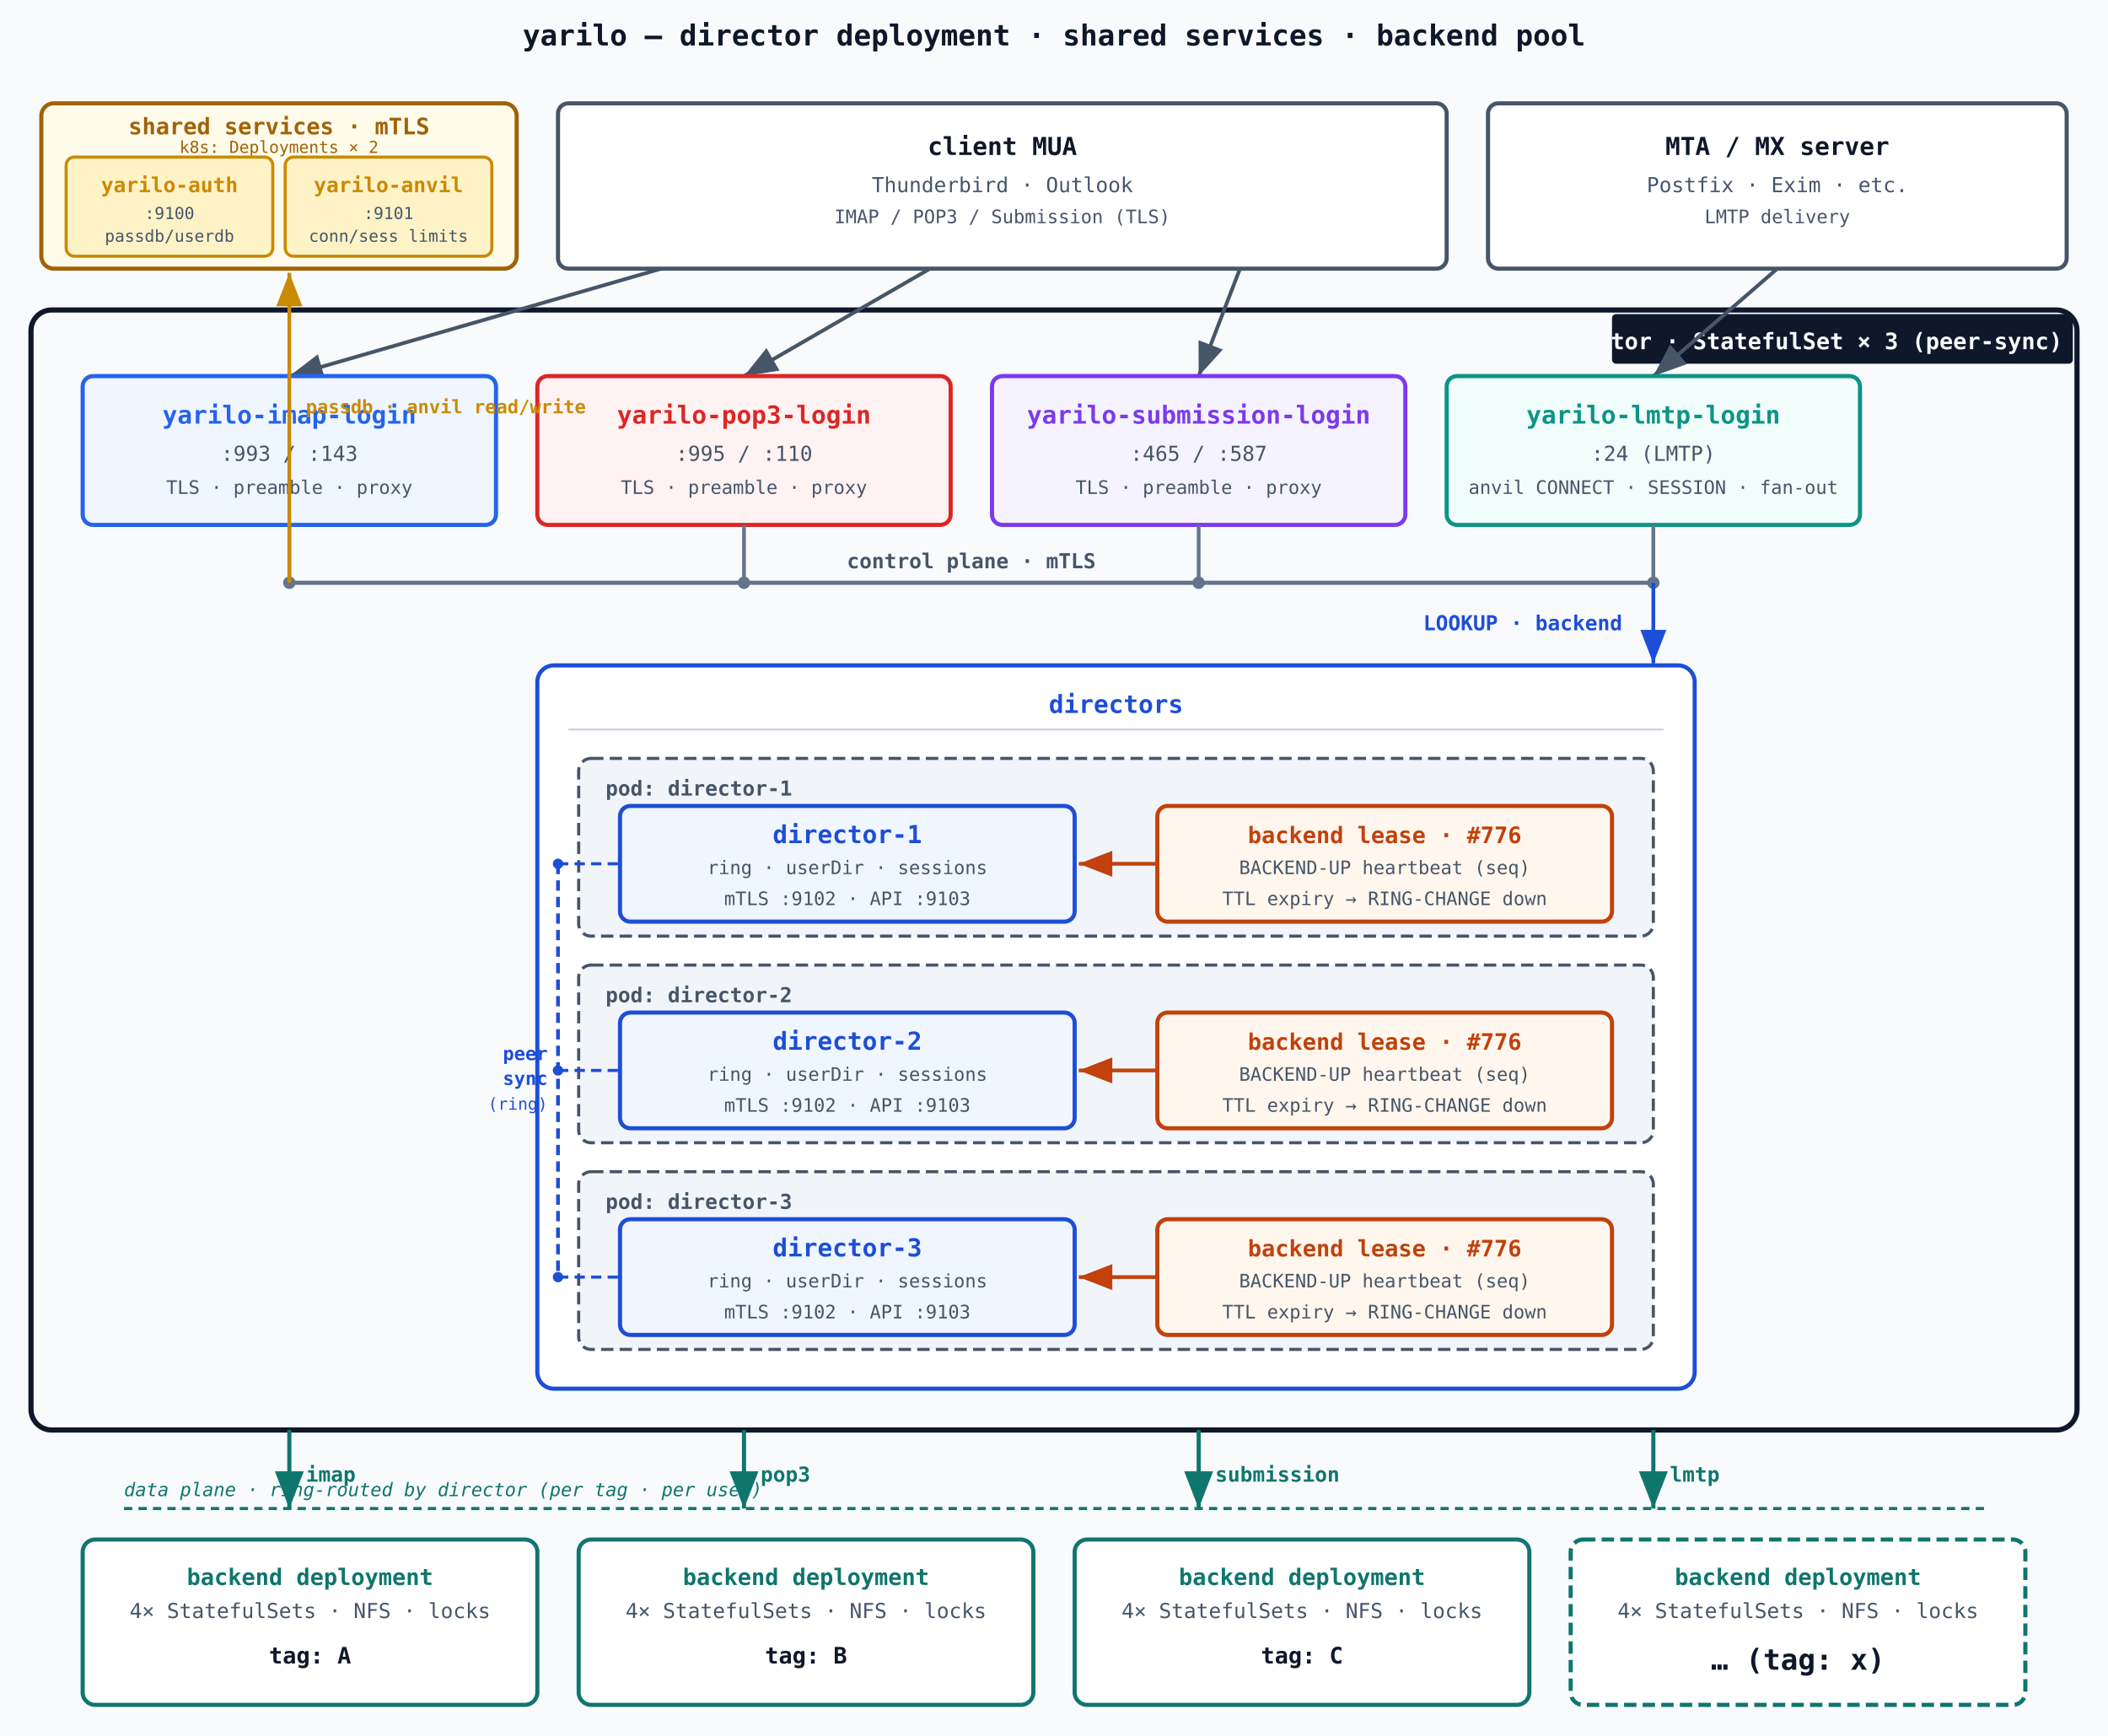
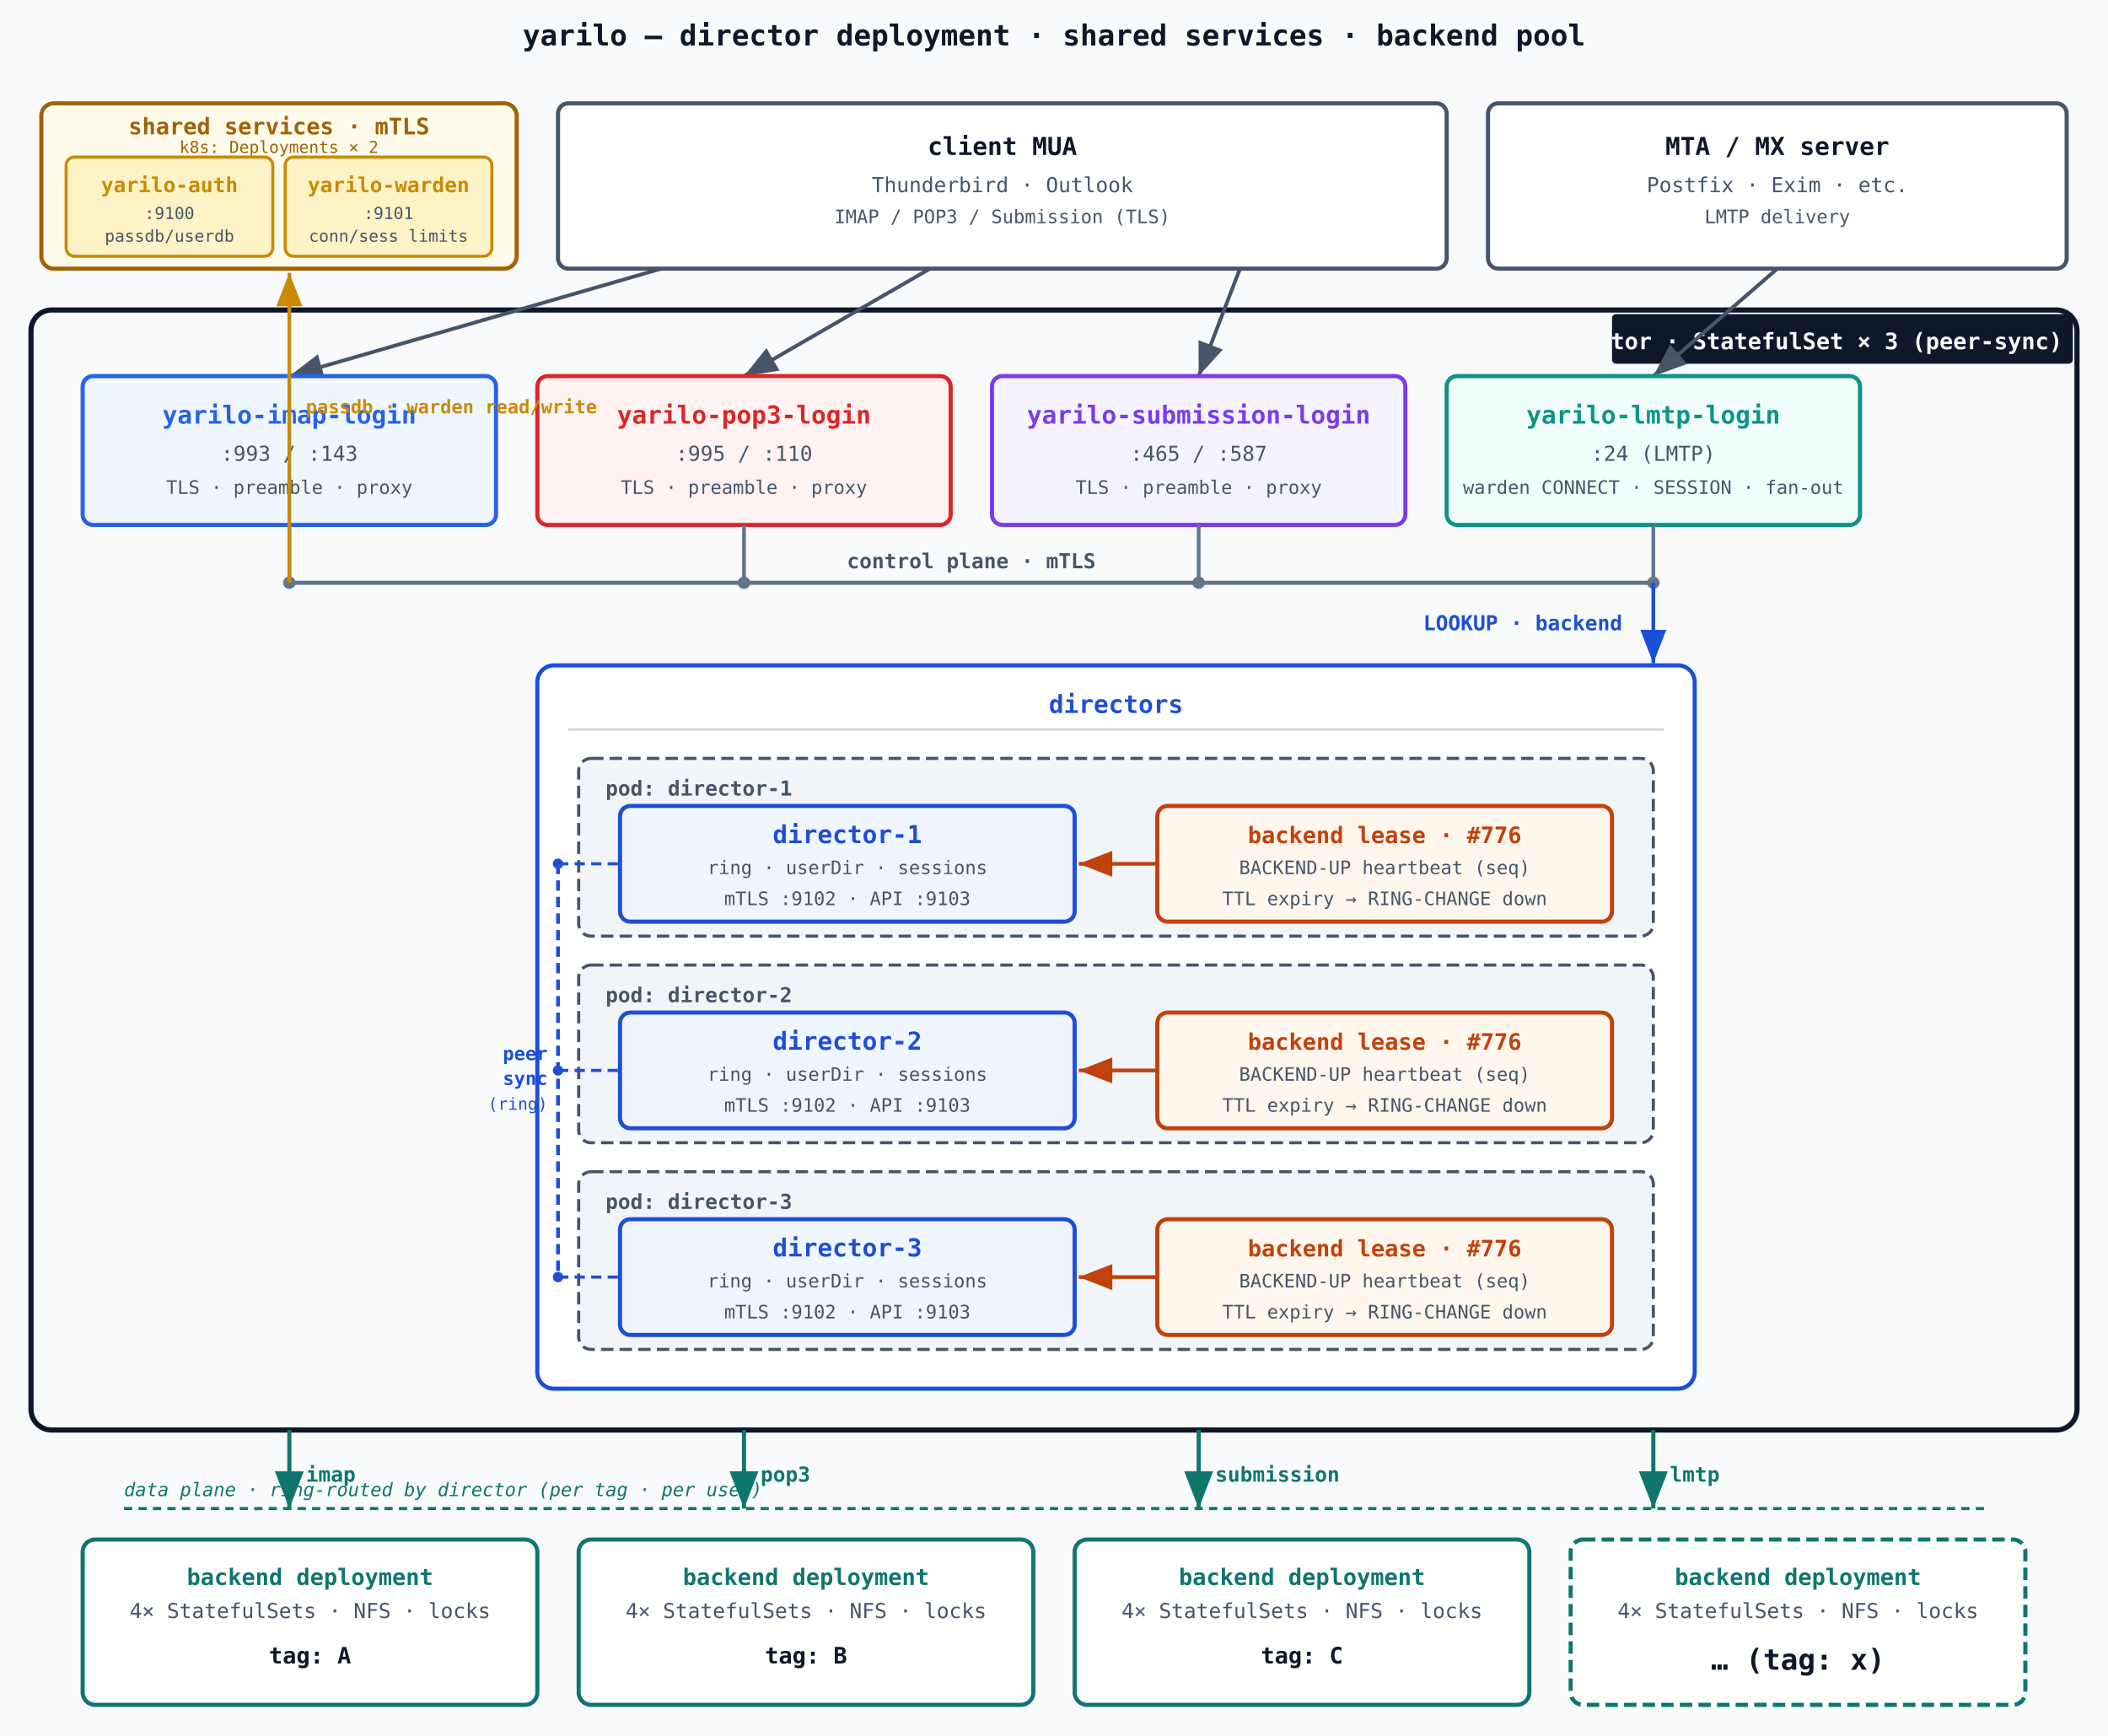
<svg xmlns="http://www.w3.org/2000/svg" width="1020" height="840" font-family="monospace">
  <defs>
    <marker id="am" markerWidth="9" markerHeight="7" refX="9" refY="3.5" orient="auto">
      <polygon points="0 0,9 3.5,0 7" fill="#c2410c" />
    </marker>
    <marker id="aa" markerWidth="9" markerHeight="7" refX="9" refY="3.5" orient="auto">
      <polygon points="0 0,9 3.5,0 7" fill="#ca8a04" />
    </marker>
    <marker id="ad" markerWidth="9" markerHeight="7" refX="9" refY="3.5" orient="auto">
      <polygon points="0 0,9 3.5,0 7" fill="#1d4ed8" />
    </marker>
    <marker id="ax" markerWidth="9" markerHeight="7" refX="9" refY="3.5" orient="auto">
      <polygon points="0 0,9 3.5,0 7" fill="#475569" />
    </marker>
    <marker id="ap" markerWidth="9" markerHeight="7" refX="9" refY="3.5" orient="auto">
      <polygon points="0 0,9 3.5,0 7" fill="#0f766e" />
    </marker>
  </defs>
  <rect width="1020" height="840" fill="#f8fafc" />
  <text x="510" y="22" text-anchor="middle" fill="#0f172a" font-size="14" font-weight="bold">yarilo — director deployment · shared services · backend pool</text>
  <rect x="20" y="50" width="230" height="80" rx="6" fill="#fffbeb" stroke="#a16207" stroke-width="2" />
  <text x="135" y="65" text-anchor="middle" fill="#a16207" font-size="11" font-weight="bold">shared services · mTLS</text>
  <text x="135" y="74" text-anchor="middle" fill="#a16207" font-size="8">k8s: Deployments × 2</text>
  <rect x="32" y="76" width="100" height="48" rx="4" fill="#fef3c7" stroke="#ca8a04" stroke-width="1.5" />
  <text x="82" y="93" text-anchor="middle" fill="#ca8a04" font-size="10" font-weight="bold">yarilo-auth</text>
  <text x="82" y="106" text-anchor="middle" fill="#475569" font-size="8">:9100</text>
  <text x="82" y="117" text-anchor="middle" fill="#475569" font-size="8">passdb/userdb</text>
  <rect x="138" y="76" width="100" height="48" rx="4" fill="#fef3c7" stroke="#ca8a04" stroke-width="1.5" />
-   <text x="188" y="93" text-anchor="middle" fill="#ca8a04" font-size="10" font-weight="bold">yarilo-anvil</text>
+   <text x="188" y="93" text-anchor="middle" fill="#ca8a04" font-size="10" font-weight="bold">yarilo-warden</text>
  <text x="188" y="106" text-anchor="middle" fill="#475569" font-size="8">:9101</text>
  <text x="188" y="117" text-anchor="middle" fill="#475569" font-size="8">conn/sess limits</text>
  <rect x="270" y="50" width="430" height="80" rx="5" fill="#ffffff" stroke="#475569" stroke-width="2" />
  <text x="485" y="75" text-anchor="middle" fill="#0f172a" font-size="12" font-weight="bold">client MUA</text>
  <text x="485" y="93" text-anchor="middle" fill="#475569" font-size="10">Thunderbird · Outlook</text>
  <text x="485" y="108" text-anchor="middle" fill="#475569" font-size="9">IMAP / POP3 / Submission (TLS)</text>
  <rect x="720" y="50" width="280" height="80" rx="5" fill="#ffffff" stroke="#475569" stroke-width="2" />
  <text x="860" y="75" text-anchor="middle" fill="#0f172a" font-size="12" font-weight="bold">MTA / MX server</text>
  <text x="860" y="93" text-anchor="middle" fill="#475569" font-size="10">Postfix · Exim · etc.</text>
  <text x="860" y="108" text-anchor="middle" fill="#475569" font-size="9">LMTP delivery</text>
  <rect x="15" y="150" width="990" height="542" rx="10" fill="none" stroke="#0f172a" stroke-width="2.5" />
  <rect x="780" y="152" width="223" height="24" rx="2" fill="#0f172a" />
  <text x="998" y="169" text-anchor="end" fill="#f8fafc" font-size="11" font-weight="bold">director · StatefulSet × 3 (peer-sync)</text>
  <line x1="320" y1="130" x2="140" y2="182" stroke="#475569" stroke-width="1.8" marker-end="url(#ax)" />
  <line x1="450" y1="130" x2="360" y2="182" stroke="#475569" stroke-width="1.8" marker-end="url(#ax)" />
  <line x1="600" y1="130" x2="580" y2="182" stroke="#475569" stroke-width="1.8" marker-end="url(#ax)" />
  <line x1="860" y1="130" x2="800" y2="182" stroke="#475569" stroke-width="1.8" marker-end="url(#ax)" />
  <rect x="40" y="182" width="200" height="72" rx="5" fill="#eff6ff" stroke="#2563eb" stroke-width="2" />
  <text x="140" y="205" text-anchor="middle" fill="#2563eb" font-size="12" font-weight="bold">yarilo-imap-login</text>
  <text x="140" y="223" text-anchor="middle" fill="#475569" font-size="10">:993 / :143</text>
  <text x="140" y="239" text-anchor="middle" fill="#475569" font-size="9">TLS · preamble · proxy</text>
  <rect x="260" y="182" width="200" height="72" rx="5" fill="#fef2f2" stroke="#dc2626" stroke-width="2" />
  <text x="360" y="205" text-anchor="middle" fill="#dc2626" font-size="12" font-weight="bold">yarilo-pop3-login</text>
  <text x="360" y="223" text-anchor="middle" fill="#475569" font-size="10">:995 / :110</text>
  <text x="360" y="239" text-anchor="middle" fill="#475569" font-size="9">TLS · preamble · proxy</text>
  <rect x="480" y="182" width="200" height="72" rx="5" fill="#f5f3ff" stroke="#7c3aed" stroke-width="2" />
  <text x="580" y="205" text-anchor="middle" fill="#7c3aed" font-size="12" font-weight="bold">yarilo-submission-login</text>
  <text x="580" y="223" text-anchor="middle" fill="#475569" font-size="10">:465 / :587</text>
  <text x="580" y="239" text-anchor="middle" fill="#475569" font-size="9">TLS · preamble · proxy</text>
  <rect x="700" y="182" width="200" height="72" rx="5" fill="#f0fdfa" stroke="#0d9488" stroke-width="2" />
  <text x="800" y="205" text-anchor="middle" fill="#0d9488" font-size="12" font-weight="bold">yarilo-lmtp-login</text>
  <text x="800" y="223" text-anchor="middle" fill="#475569" font-size="10">:24 (LMTP)</text>
-   <text x="800" y="239" text-anchor="middle" fill="#475569" font-size="9">anvil CONNECT · SESSION · fan-out</text>
+   <text x="800" y="239" text-anchor="middle" fill="#475569" font-size="9">warden CONNECT · SESSION · fan-out</text>
  <line x1="140" y1="254" x2="140" y2="282" stroke="#64748b" stroke-width="1.8" />
  <line x1="360" y1="254" x2="360" y2="282" stroke="#64748b" stroke-width="1.8" />
  <line x1="580" y1="254" x2="580" y2="282" stroke="#64748b" stroke-width="1.8" />
  <line x1="800" y1="254" x2="800" y2="282" stroke="#64748b" stroke-width="1.8" />
  <line x1="140" y1="282" x2="800" y2="282" stroke="#64748b" stroke-width="2" />
  <circle cx="140" cy="282" r="3" fill="#64748b" />
  <circle cx="360" cy="282" r="3" fill="#64748b" />
  <circle cx="580" cy="282" r="3" fill="#64748b" />
  <circle cx="800" cy="282" r="3" fill="#64748b" />
  <text x="470" y="275" text-anchor="middle" fill="#475569" font-size="10" font-weight="bold">control plane · mTLS</text>
  <line x1="140" y1="282" x2="140" y2="132" stroke="#ca8a04" stroke-width="1.8" marker-end="url(#aa)" />
-   <text x="148" y="200" text-anchor="start" fill="#ca8a04" font-size="9" font-weight="bold">passdb · anvil read/write</text>
+   <text x="148" y="200" text-anchor="start" fill="#ca8a04" font-size="9" font-weight="bold">passdb · warden read/write</text>
  <line x1="800" y1="282" x2="800" y2="321" stroke="#1d4ed8" stroke-width="1.8" marker-end="url(#ad)" />
  <text x="785" y="305" text-anchor="end" fill="#1d4ed8" font-size="10" font-weight="bold">LOOKUP · backend</text>
  <rect x="260" y="322" width="560" height="350" rx="8" fill="#ffffff" stroke="#1d4ed8" stroke-width="2" />
  <text x="540" y="345" text-anchor="middle" fill="#1d4ed8" font-size="12" font-weight="bold">directors</text>
  <line x1="275" y1="353" x2="805" y2="353" stroke="#cbd5e1" stroke-width="1" />
  <rect x="280" y="367" width="520" height="86" rx="6" fill="#f1f5f9" stroke="#475569" stroke-width="1.5" stroke-dasharray="6,3" />
  <text x="293" y="385" text-anchor="start" fill="#475569" font-size="10" font-weight="bold">pod: director-1</text>
  <rect x="300" y="390" width="220" height="56" rx="5" fill="#eff6ff" stroke="#1d4ed8" stroke-width="2" />
  <text x="410" y="408" text-anchor="middle" fill="#1d4ed8" font-size="12" font-weight="bold">director-1</text>
  <text x="410" y="423" text-anchor="middle" fill="#475569" font-size="9">ring · userDir · sessions</text>
  <text x="410" y="438" text-anchor="middle" fill="#475569" font-size="9">mTLS :9102 · API :9103</text>
  <rect x="560" y="390" width="220" height="56" rx="5" fill="#fff7ed" stroke="#c2410c" stroke-width="2" />
  <text x="670" y="408" text-anchor="middle" fill="#c2410c" font-size="11" font-weight="bold">backend lease · #776</text>
  <text x="670" y="423" text-anchor="middle" fill="#475569" font-size="9">BACKEND-UP heartbeat (seq)</text>
  <text x="670" y="438" text-anchor="middle" fill="#475569" font-size="9">TTL expiry → RING-CHANGE down</text>
  <line x1="560" y1="418" x2="522" y2="418" stroke="#c2410c" stroke-width="1.8" marker-end="url(#am)" />
  <rect x="280" y="467" width="520" height="86" rx="6" fill="#f1f5f9" stroke="#475569" stroke-width="1.5" stroke-dasharray="6,3" />
  <text x="293" y="485" text-anchor="start" fill="#475569" font-size="10" font-weight="bold">pod: director-2</text>
  <rect x="300" y="490" width="220" height="56" rx="5" fill="#eff6ff" stroke="#1d4ed8" stroke-width="2" />
  <text x="410" y="508" text-anchor="middle" fill="#1d4ed8" font-size="12" font-weight="bold">director-2</text>
  <text x="410" y="523" text-anchor="middle" fill="#475569" font-size="9">ring · userDir · sessions</text>
  <text x="410" y="538" text-anchor="middle" fill="#475569" font-size="9">mTLS :9102 · API :9103</text>
  <rect x="560" y="490" width="220" height="56" rx="5" fill="#fff7ed" stroke="#c2410c" stroke-width="2" />
  <text x="670" y="508" text-anchor="middle" fill="#c2410c" font-size="11" font-weight="bold">backend lease · #776</text>
  <text x="670" y="523" text-anchor="middle" fill="#475569" font-size="9">BACKEND-UP heartbeat (seq)</text>
  <text x="670" y="538" text-anchor="middle" fill="#475569" font-size="9">TTL expiry → RING-CHANGE down</text>
  <line x1="560" y1="518" x2="522" y2="518" stroke="#c2410c" stroke-width="1.8" marker-end="url(#am)" />
  <rect x="280" y="567" width="520" height="86" rx="6" fill="#f1f5f9" stroke="#475569" stroke-width="1.5" stroke-dasharray="6,3" />
  <text x="293" y="585" text-anchor="start" fill="#475569" font-size="10" font-weight="bold">pod: director-3</text>
  <rect x="300" y="590" width="220" height="56" rx="5" fill="#eff6ff" stroke="#1d4ed8" stroke-width="2" />
  <text x="410" y="608" text-anchor="middle" fill="#1d4ed8" font-size="12" font-weight="bold">director-3</text>
  <text x="410" y="623" text-anchor="middle" fill="#475569" font-size="9">ring · userDir · sessions</text>
  <text x="410" y="638" text-anchor="middle" fill="#475569" font-size="9">mTLS :9102 · API :9103</text>
  <rect x="560" y="590" width="220" height="56" rx="5" fill="#fff7ed" stroke="#c2410c" stroke-width="2" />
  <text x="670" y="608" text-anchor="middle" fill="#c2410c" font-size="11" font-weight="bold">backend lease · #776</text>
  <text x="670" y="623" text-anchor="middle" fill="#475569" font-size="9">BACKEND-UP heartbeat (seq)</text>
  <text x="670" y="638" text-anchor="middle" fill="#475569" font-size="9">TTL expiry → RING-CHANGE down</text>
  <line x1="560" y1="618" x2="522" y2="618" stroke="#c2410c" stroke-width="1.8" marker-end="url(#am)" />
  <line x1="270" y1="418" x2="270" y2="618" stroke="#1d4ed8" stroke-width="1.8" stroke-dasharray="5,3" />
  <line x1="270" y1="418" x2="300" y2="418" stroke="#1d4ed8" stroke-width="1.5" stroke-dasharray="5,3" />
  <line x1="270" y1="518" x2="300" y2="518" stroke="#1d4ed8" stroke-width="1.5" stroke-dasharray="5,3" />
  <line x1="270" y1="618" x2="300" y2="618" stroke="#1d4ed8" stroke-width="1.5" stroke-dasharray="5,3" />
  <circle cx="270" cy="418" r="2.5" fill="#1d4ed8" />
  <circle cx="270" cy="518" r="2.5" fill="#1d4ed8" />
  <circle cx="270" cy="618" r="2.5" fill="#1d4ed8" />
  <text x="265" y="513" text-anchor="end" fill="#1d4ed8" font-size="9" font-weight="bold">peer</text>
  <text x="265" y="525" text-anchor="end" fill="#1d4ed8" font-size="9" font-weight="bold">sync</text>
  <text x="265" y="537" text-anchor="end" fill="#1d4ed8" font-size="8">(ring)</text>
  <line x1="140" y1="692" x2="140" y2="730" stroke="#0f766e" stroke-width="2" marker-end="url(#ap)" />
  <text x="148" y="717" text-anchor="start" fill="#0f766e" font-size="10" font-weight="bold">imap</text>
  <line x1="360" y1="692" x2="360" y2="730" stroke="#0f766e" stroke-width="2" marker-end="url(#ap)" />
  <text x="368" y="717" text-anchor="start" fill="#0f766e" font-size="10" font-weight="bold">pop3</text>
  <line x1="580" y1="692" x2="580" y2="730" stroke="#0f766e" stroke-width="2" marker-end="url(#ap)" />
  <text x="588" y="717" text-anchor="start" fill="#0f766e" font-size="10" font-weight="bold">submission</text>
  <line x1="800" y1="692" x2="800" y2="730" stroke="#0f766e" stroke-width="2" marker-end="url(#ap)" />
  <text x="808" y="717" text-anchor="start" fill="#0f766e" font-size="10" font-weight="bold">lmtp</text>
  <line x1="60" y1="730" x2="960" y2="730" stroke="#0f766e" stroke-width="1.5" stroke-dasharray="4,3" />
  <text x="60" y="724" text-anchor="start" fill="#0f766e" font-size="9" font-style="italic">data plane · ring-routed by director (per tag · per user)</text>
  <rect x="40" y="745" width="220" height="80" rx="6" fill="#ffffff" stroke="#0f766e" stroke-width="2" />
  <text x="150" y="767" text-anchor="middle" fill="#0f766e" font-size="11" font-weight="bold">backend deployment</text>
  <text x="150" y="783" text-anchor="middle" fill="#475569" font-size="10">4× StatefulSets · NFS · locks</text>
  <text x="150" y="805" text-anchor="middle" fill="#0f172a" font-size="11" font-weight="bold">tag: A</text>
  <rect x="280" y="745" width="220" height="80" rx="6" fill="#ffffff" stroke="#0f766e" stroke-width="2" />
  <text x="390" y="767" text-anchor="middle" fill="#0f766e" font-size="11" font-weight="bold">backend deployment</text>
  <text x="390" y="783" text-anchor="middle" fill="#475569" font-size="10">4× StatefulSets · NFS · locks</text>
  <text x="390" y="805" text-anchor="middle" fill="#0f172a" font-size="11" font-weight="bold">tag: B</text>
  <rect x="520" y="745" width="220" height="80" rx="6" fill="#ffffff" stroke="#0f766e" stroke-width="2" />
  <text x="630" y="767" text-anchor="middle" fill="#0f766e" font-size="11" font-weight="bold">backend deployment</text>
  <text x="630" y="783" text-anchor="middle" fill="#475569" font-size="10">4× StatefulSets · NFS · locks</text>
  <text x="630" y="805" text-anchor="middle" fill="#0f172a" font-size="11" font-weight="bold">tag: C</text>
  <rect x="760" y="745" width="220" height="80" rx="6" fill="#ffffff" stroke="#0f766e" stroke-width="2" stroke-dasharray="6,3" />
  <text x="870" y="767" text-anchor="middle" fill="#0f766e" font-size="11" font-weight="bold">backend deployment</text>
  <text x="870" y="783" text-anchor="middle" fill="#475569" font-size="10">4× StatefulSets · NFS · locks</text>
  <text x="870" y="808" text-anchor="middle" fill="#0f172a" font-size="14" font-weight="bold">… (tag: x)</text>
</svg>
